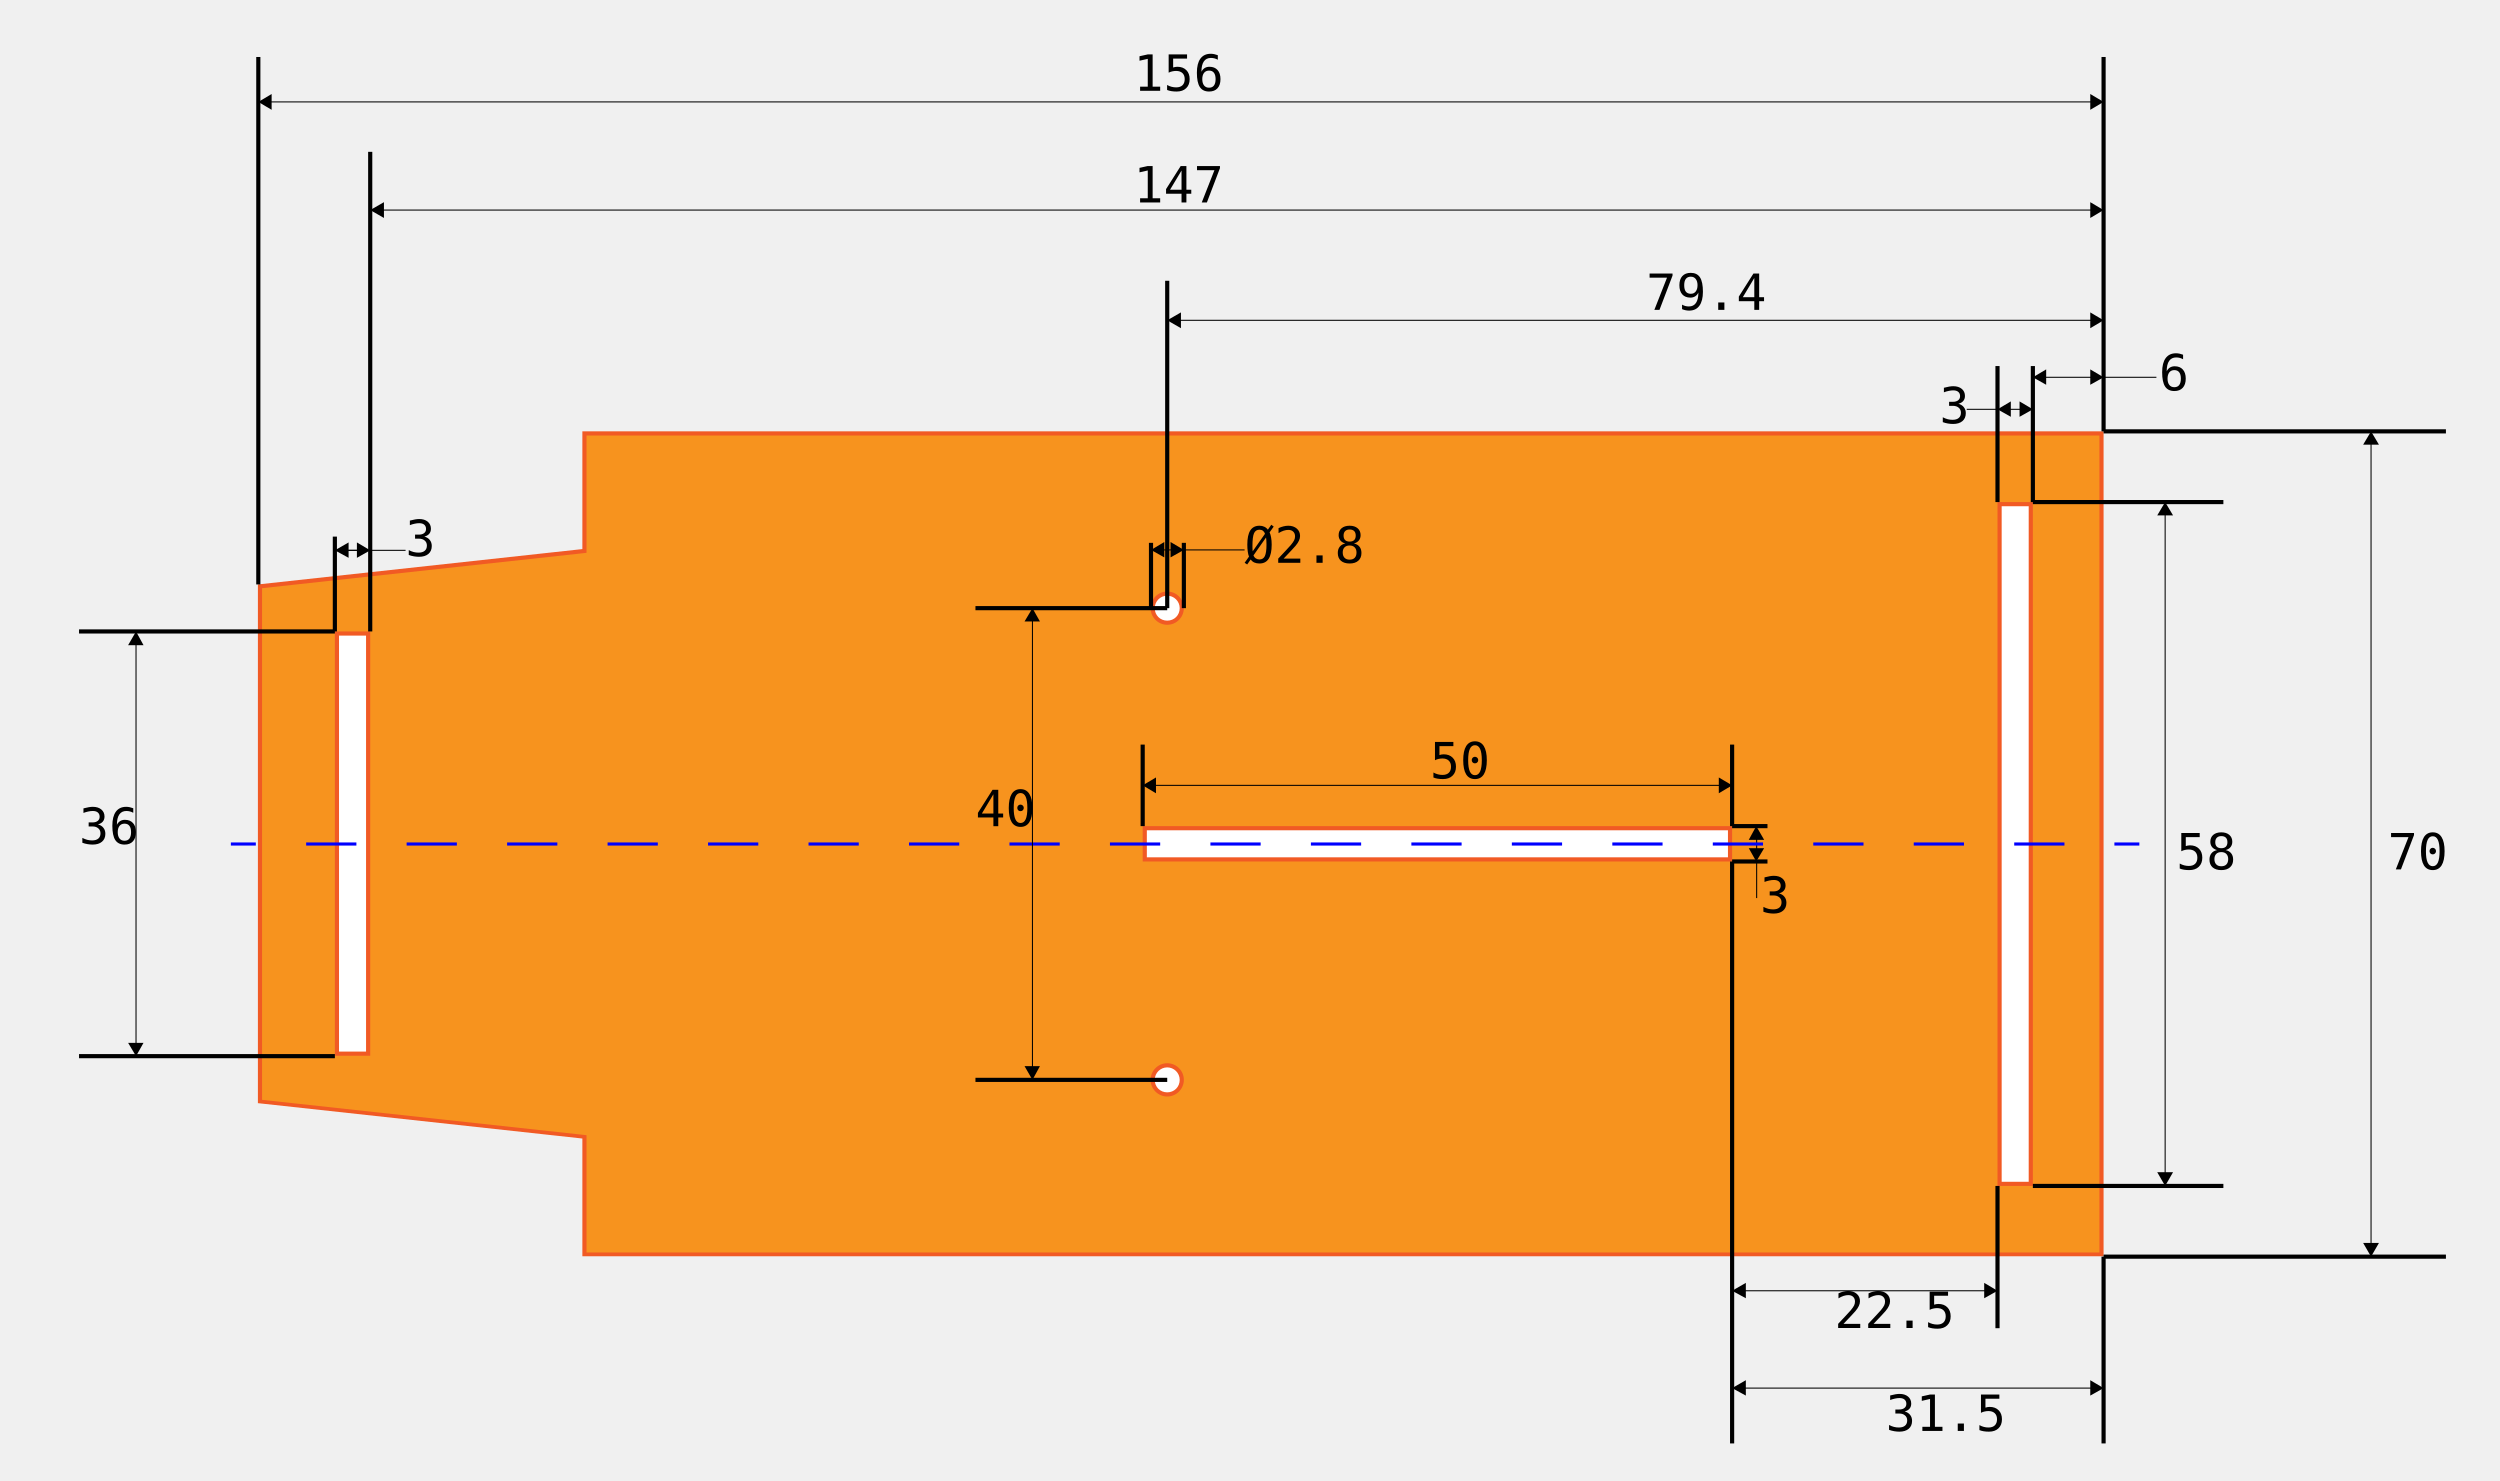
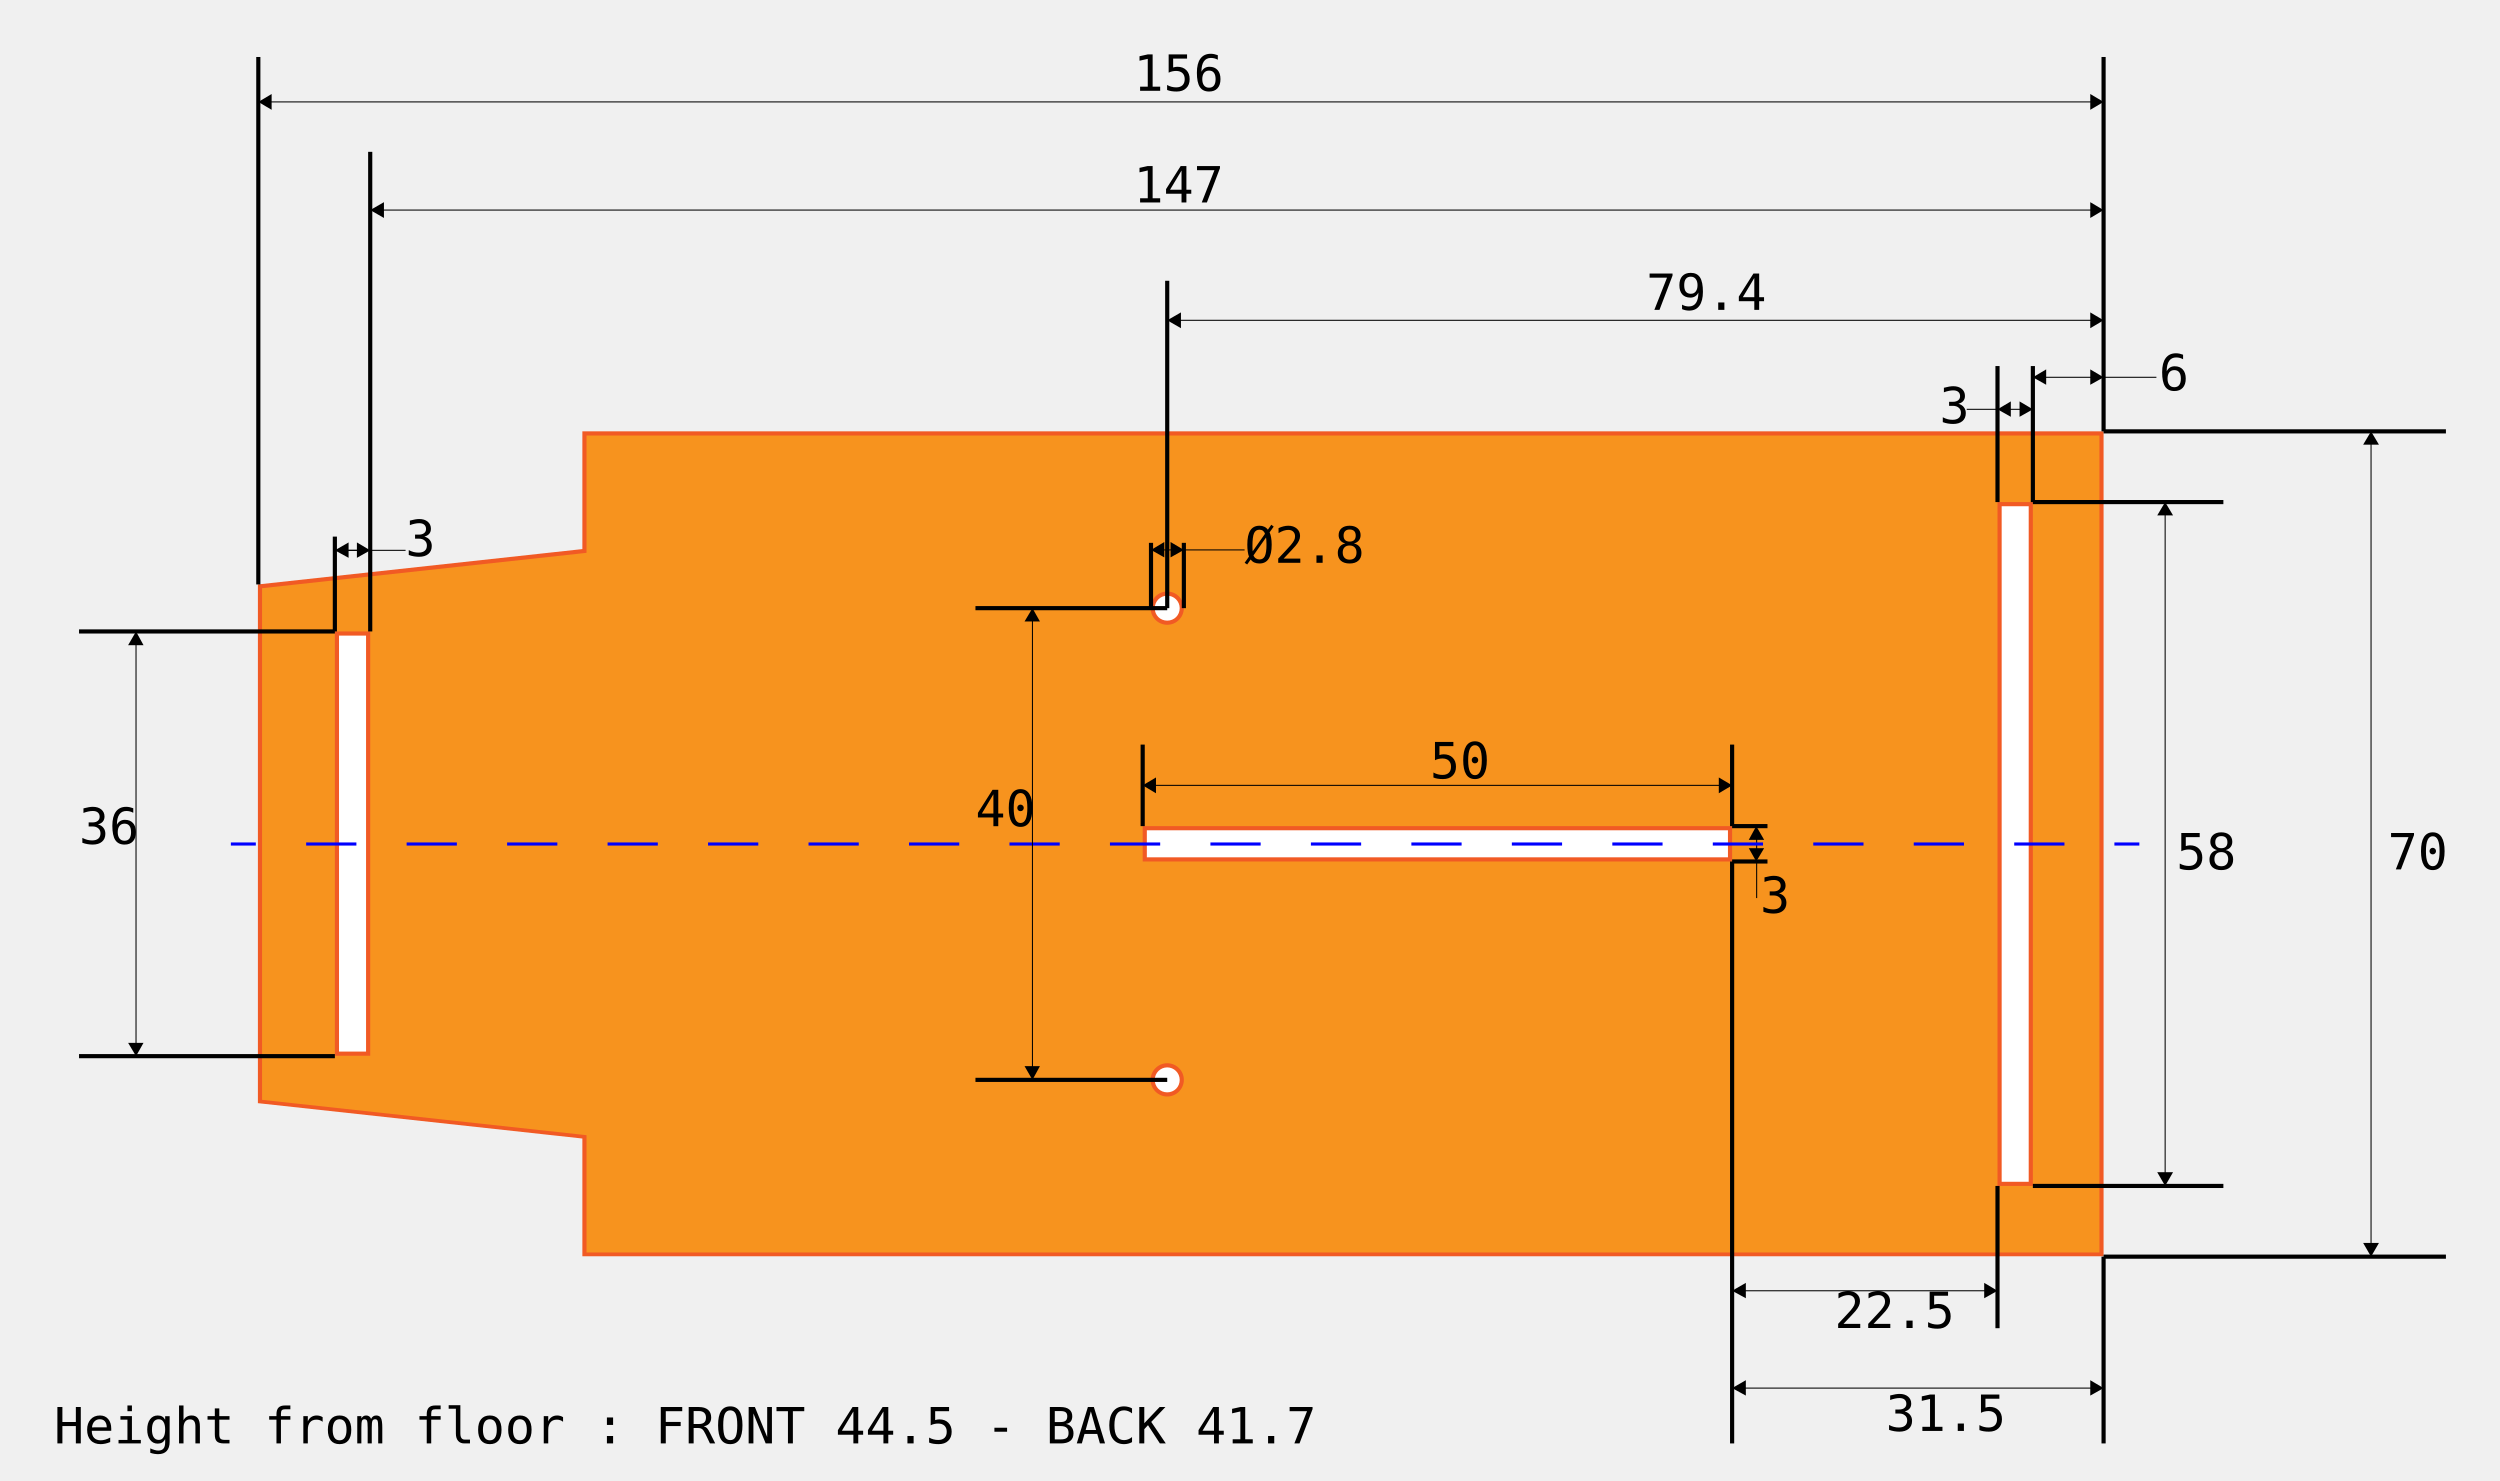
- <svg xmlns="http://www.w3.org/2000/svg" version="1.1" x="0px" y="0px" viewBox="0 0 601 356" style="enable-background:new 0 0 601 356;" xml:space="preserve">
+ <svg xmlns="http://www.w3.org/2000/svg" version="1.1" id="Layer_1" x="0px" y="0px" viewBox="0 0 601 356" style="enable-background:new 0 0 601 356;" xml:space="preserve">
  <style type="text/css">
	.st0{fill:#F7931E;}
	.st1{fill:#F15A24;}
	.st2{fill:#FFFFFF;}
	.st3{font-family:'Consolas';}
	.st4{font-size:12px;}
	.st5{fill:none;stroke:#000000;stroke-miterlimit:10;}
	.st6{fill:none;stroke:#000000;stroke-width:0.25;stroke-miterlimit:10;}
	.st7{fill:none;stroke:#0000FF;stroke-width:0.75;stroke-miterlimit:10;}
	.st8{fill:none;stroke:#0000FF;stroke-width:0.75;stroke-miterlimit:10;stroke-dasharray:12.077,12.077;}
</style>
  <g id="Plate_1_">
    <g id="Base">
      <polygon class="st0" points="140.5,301.6 140.5,273.3 62.6,264.8 62.6,141 140.5,132.4 140.5,104.2 505.2,104.2 505.2,301.6   " />
-       <path class="st1" d="M504.7,104.7v196.4H141v-27.3v-0.9l-0.9-0.1l-77.1-8.4V141.4l77.1-8.4l0.9-0.1V132v-27.3H504.7 M505.7,103.7    H140V132l-78,8.5v124.7l78,8.5v28.3h365.7V103.7L505.7,103.7z" />
+       <path class="st1" d="M504.7,104.7v196.4H141v-27.3v-0.9l-0.9-0.1L63,264.4v-123l77.1-8.4l0.9-0.1V132v-27.3H504.7 M505.7,103.7    H140V132l-78,8.5v124.7l78,8.5V302h365.7V103.7L505.7,103.7z" />
    </g>
    <g id="Hole_x5F_Back">
      <rect x="480.7" y="121.2" class="st2" width="7.5" height="163.4" />
      <path class="st1" d="M487.7,121.7v162.4h-6.5V121.7H487.7 M488.7,120.7h-8.5v164.4h8.5V120.7L488.7,120.7z" />
    </g>
    <g id="Hole_x5F_Middle">
      <rect x="275.2" y="199.1" class="st2" width="140.7" height="7.5" />
-       <path class="st1" d="M415.4,199.6v6.5H275.7v-6.5H415.4 M416.4,198.6H274.7v8.5h141.7V198.6L416.4,198.6z" />
+       <path class="st1" d="M415.4,199.6v6.5H275.7v-6.5H415.4 M416.4,198.6H274.7v8.5h141.7L416.4,198.6L416.4,198.6z" />
    </g>
    <g id="Hole_x5F_Front">
      <rect x="81" y="152.3" class="st2" width="7.5" height="101" />
      <path class="st1" d="M88,152.8v100h-6.5v-100H88 M89,151.8h-8.5v102H89V151.8L89,151.8z" />
    </g>
    <g id="Holes_x5F_Circles">
      <g>
        <path class="st2" d="M280.6,149.6c-1.9,0-3.5-1.6-3.5-3.5s1.6-3.5,3.5-3.5s3.5,1.6,3.5,3.5S282.6,149.6,280.6,149.6z" />
-         <path class="st1" d="M280.6,143.2c1.6,0,3,1.3,3,3s-1.3,3-3,3s-3-1.3-3-3S279,143.2,280.6,143.2 M280.6,142.2c-2.2,0-4,1.8-4,4     s1.8,4,4,4c2.2,0,4-1.8,4-4S282.8,142.2,280.6,142.2L280.6,142.2z" />
+         <path class="st1" d="M280.6,143.2c1.6,0,3,1.3,3,3s-1.3,3-3,3s-3-1.3-3-3S279,143.2,280.6,143.2 M280.6,142.2c-2.2,0-4,1.8-4,4     s1.8,4,4,4s4-1.8,4-4S282.8,142.2,280.6,142.2L280.6,142.2z" />
      </g>
      <g>
        <path class="st2" d="M280.6,263c-1.9,0-3.5-1.6-3.5-3.5s1.6-3.5,3.5-3.5s3.5,1.6,3.5,3.5S282.6,263,280.6,263z" />
-         <path class="st1" d="M280.6,256.6c1.6,0,3,1.3,3,3s-1.3,3-3,3s-3-1.3-3-3S279,256.6,280.6,256.6 M280.6,255.6c-2.2,0-4,1.8-4,4     s1.8,4,4,4c2.2,0,4-1.8,4-4S282.8,255.6,280.6,255.6L280.6,255.6z" />
+         <path class="st1" d="M280.6,256.6c1.6,0,3,1.3,3,3s-1.3,3-3,3s-3-1.3-3-3S279,256.6,280.6,256.6 M280.6,255.6c-2.2,0-4,1.8-4,4     s1.8,4,4,4s4-1.8,4-4S282.8,255.6,280.6,255.6L280.6,255.6z" />
      </g>
    </g>
  </g>
  <g id="Measures">
    <g>
      <text transform="matrix(1 0 0 1 272.5 21.8333)" class="st3 st4">156</text>
    </g>
    <text transform="matrix(1 0 0 1 466.25 101.75)" class="st3 st4">3</text>
    <text transform="matrix(1 0 0 1 423.125 219.4512)" class="st3 st4">3</text>
    <text transform="matrix(1 0 0 1 343.75 187.1181)" class="st3 st4">50</text>
    <text transform="matrix(1 0 0 1 299.1667 135.2917)" class="st3 st4">Ø2.8</text>
    <text transform="matrix(1 0 0 1 574 208.9998)" class="st3 st4">70</text>
    <text transform="matrix(1 0 0 1 523.1663 209)" class="st3 st4">58</text>
    <text transform="matrix(1 0 0 1 97.4688 133.6805)" class="st3 st4">3</text>
    <text transform="matrix(1 0 0 1 19 202.866)" class="st3 st4">36</text>
    <line class="st5" x1="80.5" y1="151.8" x2="19" y2="151.8" />
    <line class="st5" x1="19" y1="253.9" x2="80.5" y2="253.9" />
    <line class="st5" x1="284.6" y1="146.2" x2="284.6" y2="130.5" />
    <line class="st5" x1="276.7" y1="130.5" x2="276.7" y2="146.2" />
    <line class="st5" x1="89" y1="151.8" x2="89" y2="36.5" />
    <line class="st5" x1="80.5" y1="129" x2="80.5" y2="151.8" />
    <line class="st5" x1="416.4" y1="198.6" x2="424.9" y2="198.6" />
    <line class="st5" x1="424.9" y1="207.1" x2="416.4" y2="207.1" />
    <line class="st5" x1="416.4" y1="198.6" x2="416.4" y2="179" />
    <line class="st5" x1="274.7" y1="179" x2="274.7" y2="198.6" />
    <line class="st5" x1="488.7" y1="120.7" x2="534.5" y2="120.7" />
    <line class="st5" x1="534.5" y1="285.1" x2="488.7" y2="285.1" />
    <line class="st5" x1="488.7" y1="120.7" x2="488.7" y2="88" />
    <line class="st5" x1="480.2" y1="88" x2="480.2" y2="120.7" />
    <line class="st5" x1="505.7" y1="103.7" x2="505.7" y2="13.7" />
    <line class="st5" x1="62.1" y1="13.7" x2="62.1" y2="140.5" />
    <g>
      <g>
        <line class="st6" x1="64.8" y1="24.5" x2="503" y2="24.5" />
        <g>
          <polygon points="65.3,26.4 62.1,24.5 65.3,22.6     " />
        </g>
        <g>
          <polygon points="502.5,26.4 505.7,24.5 502.5,22.6     " />
        </g>
      </g>
    </g>
    <g>
      <g>
        <line class="st6" x1="277.4" y1="188.8" x2="413.7" y2="188.8" />
        <g>
          <polygon points="277.9,190.7 274.7,188.8 277.9,186.9     " />
        </g>
        <g>
          <polygon points="413.2,190.7 416.4,188.8 413.2,186.9     " />
        </g>
      </g>
    </g>
    <g>
      <g>
        <line class="st6" x1="279.4" y1="132.2" x2="281.9" y2="132.2" />
        <g>
          <polygon points="279.9,134 276.7,132.2 279.9,130.3     " />
        </g>
        <g>
          <polygon points="281.4,134 284.6,132.2 281.4,130.3     " />
        </g>
      </g>
    </g>
    <line class="st6" x1="80.5" y1="132.3" x2="89" y2="132.3" />
    <g>
      <g>
        <line class="st6" x1="83.2" y1="132.3" x2="86.3" y2="132.3" />
        <g>
          <polygon points="83.8,134.1 80.5,132.3 83.8,130.4     " />
        </g>
        <g>
          <polygon points="85.8,134.1 89,132.3 85.8,130.4     " />
        </g>
      </g>
    </g>
    <g>
      <g>
        <line class="st6" x1="482.9" y1="98.4" x2="486" y2="98.4" />
        <g>
          <polygon points="483.4,100.2 480.2,98.4 483.4,96.5     " />
        </g>
        <g>
          <polygon points="485.5,100.2 488.7,98.4 485.5,96.5     " />
        </g>
      </g>
    </g>
    <g>
      <g>
        <line class="st6" x1="520.5" y1="123.4" x2="520.5" y2="282.4" />
        <g>
          <polygon points="518.6,123.9 520.5,120.7 522.4,123.9     " />
        </g>
        <g>
          <polygon points="518.6,281.8 520.5,285.1 522.4,281.8     " />
        </g>
      </g>
    </g>
    <g>
      <g>
        <line class="st6" x1="32.7" y1="154.5" x2="32.7" y2="251.2" />
        <g>
          <polygon points="30.8,155.1 32.7,151.8 34.5,155.1     " />
        </g>
        <g>
          <polygon points="30.8,250.7 32.7,253.9 34.5,250.7     " />
        </g>
      </g>
    </g>
    <g>
      <g>
        <line class="st6" x1="422.3" y1="201.3" x2="422.3" y2="204.4" />
        <g>
          <polygon points="420.4,201.9 422.2,198.6 424.1,201.9     " />
        </g>
        <g>
          <polygon points="420.4,203.9 422.2,207.1 424.1,203.9     " />
        </g>
      </g>
    </g>
    <line class="st5" x1="505.7" y1="103.7" x2="588" y2="103.7" />
    <line class="st5" x1="588" y1="302.1" x2="505.7" y2="302.1" />
    <g>
      <g>
        <line class="st6" x1="570" y1="106.3" x2="570" y2="299.4" />
        <g>
          <polygon points="568.1,106.9 570,103.7 571.9,106.9     " />
        </g>
        <g>
          <polygon points="568.1,298.8 570,302.1 571.9,298.8     " />
        </g>
      </g>
    </g>
    <text transform="matrix(1 0 0 1 272.5 48.6667)" class="st3 st4">147</text>
    <g>
      <g>
        <line class="st6" x1="91.7" y1="50.5" x2="503" y2="50.5" />
        <g>
          <polygon points="92.3,52.4 89,50.5 92.3,48.6     " />
        </g>
        <g>
          <polygon points="502.5,52.4 505.7,50.5 502.5,48.6     " />
        </g>
      </g>
    </g>
    <g>
      <g>
        <line class="st7" x1="55.5" y1="202.9" x2="61.5" y2="202.9" />
        <line class="st8" x1="73.6" y1="202.9" x2="502.3" y2="202.9" />
        <line class="st7" x1="508.3" y1="202.9" x2="514.3" y2="202.9" />
      </g>
    </g>
    <line class="st5" x1="280.6" y1="146.2" x2="234.5" y2="146.2" />
    <line class="st5" x1="234.5" y1="259.6" x2="280.6" y2="259.6" />
    <text transform="matrix(1 0 0 1 234.5 198.6138)" class="st3 st4">40</text>
    <g>
      <g>
        <line class="st6" x1="248.2" y1="148.9" x2="248.2" y2="256.9" />
        <g>
          <polygon points="246.3,149.4 248.2,146.2 250,149.4     " />
        </g>
        <g>
          <polygon points="246.3,256.3 248.2,259.6 250,256.3     " />
        </g>
      </g>
    </g>
    <line class="st5" x1="505.7" y1="302.1" x2="505.7" y2="347" />
    <line class="st5" x1="416.4" y1="347" x2="416.4" y2="207.1" />
    <text transform="matrix(1 0 0 1 453.3333 344)" class="st3 st4">31.5</text>
    <g>
      <g>
        <line class="st6" x1="419.1" y1="333.7" x2="503" y2="333.7" />
        <g>
          <polygon points="419.7,335.5 416.4,333.7 419.7,331.8     " />
        </g>
        <g>
          <polygon points="502.5,335.5 505.7,333.7 502.5,331.8     " />
        </g>
      </g>
    </g>
    <line class="st5" x1="480.2" y1="285.1" x2="480.2" y2="319.3" />
    <g>
      <g>
        <line class="st6" x1="419.1" y1="310.3" x2="477.5" y2="310.3" />
        <g>
          <polygon points="419.7,312.1 416.4,310.3 419.7,308.4     " />
        </g>
        <g>
          <polygon points="477,312.1 480.2,310.3 477,308.4     " />
        </g>
      </g>
    </g>
    <text transform="matrix(1 0 0 1 441 319.25)" class="st3 st4">22.5</text>
    <line class="st5" x1="280.6" y1="146.2" x2="280.6" y2="67.5" />
    <g>
      <g>
        <line class="st6" x1="283.3" y1="77" x2="503" y2="77" />
        <g>
          <polygon points="283.9,78.9 280.6,77 283.9,75.1     " />
        </g>
        <g>
          <polygon points="502.5,78.9 505.7,77 502.5,75.1     " />
        </g>
      </g>
    </g>
    <text transform="matrix(1 0 0 1 395.75 74.5)" class="st3 st4">79.4</text>
    <g>
      <g>
        <line class="st6" x1="491.4" y1="90.7" x2="503" y2="90.7" />
        <g>
          <polygon points="491.9,92.5 488.7,90.7 491.9,88.8     " />
        </g>
        <g>
          <polygon points="502.5,92.5 505.7,90.7 502.5,88.8     " />
        </g>
      </g>
    </g>
    <text transform="matrix(1 0 0 1 518.9997 93.8335)" class="st3 st4">6</text>
    <line class="st6" x1="505.7" y1="90.7" x2="518.4" y2="90.7" />
    <line class="st6" x1="480.2" y1="98.4" x2="472.8" y2="98.4" />
    <line class="st6" x1="284.6" y1="132.2" x2="299.2" y2="132.2" />
    <line class="st6" x1="422.3" y1="207.1" x2="422.3" y2="215.9" />
    <line class="st6" x1="89" y1="132.3" x2="97.5" y2="132.3" />
  </g>
+   <text transform="matrix(1 0 0 1 13 347)" class="st3 st4">Height from floor : FRONT 44.5 - BACK 41.7</text>
</svg>
